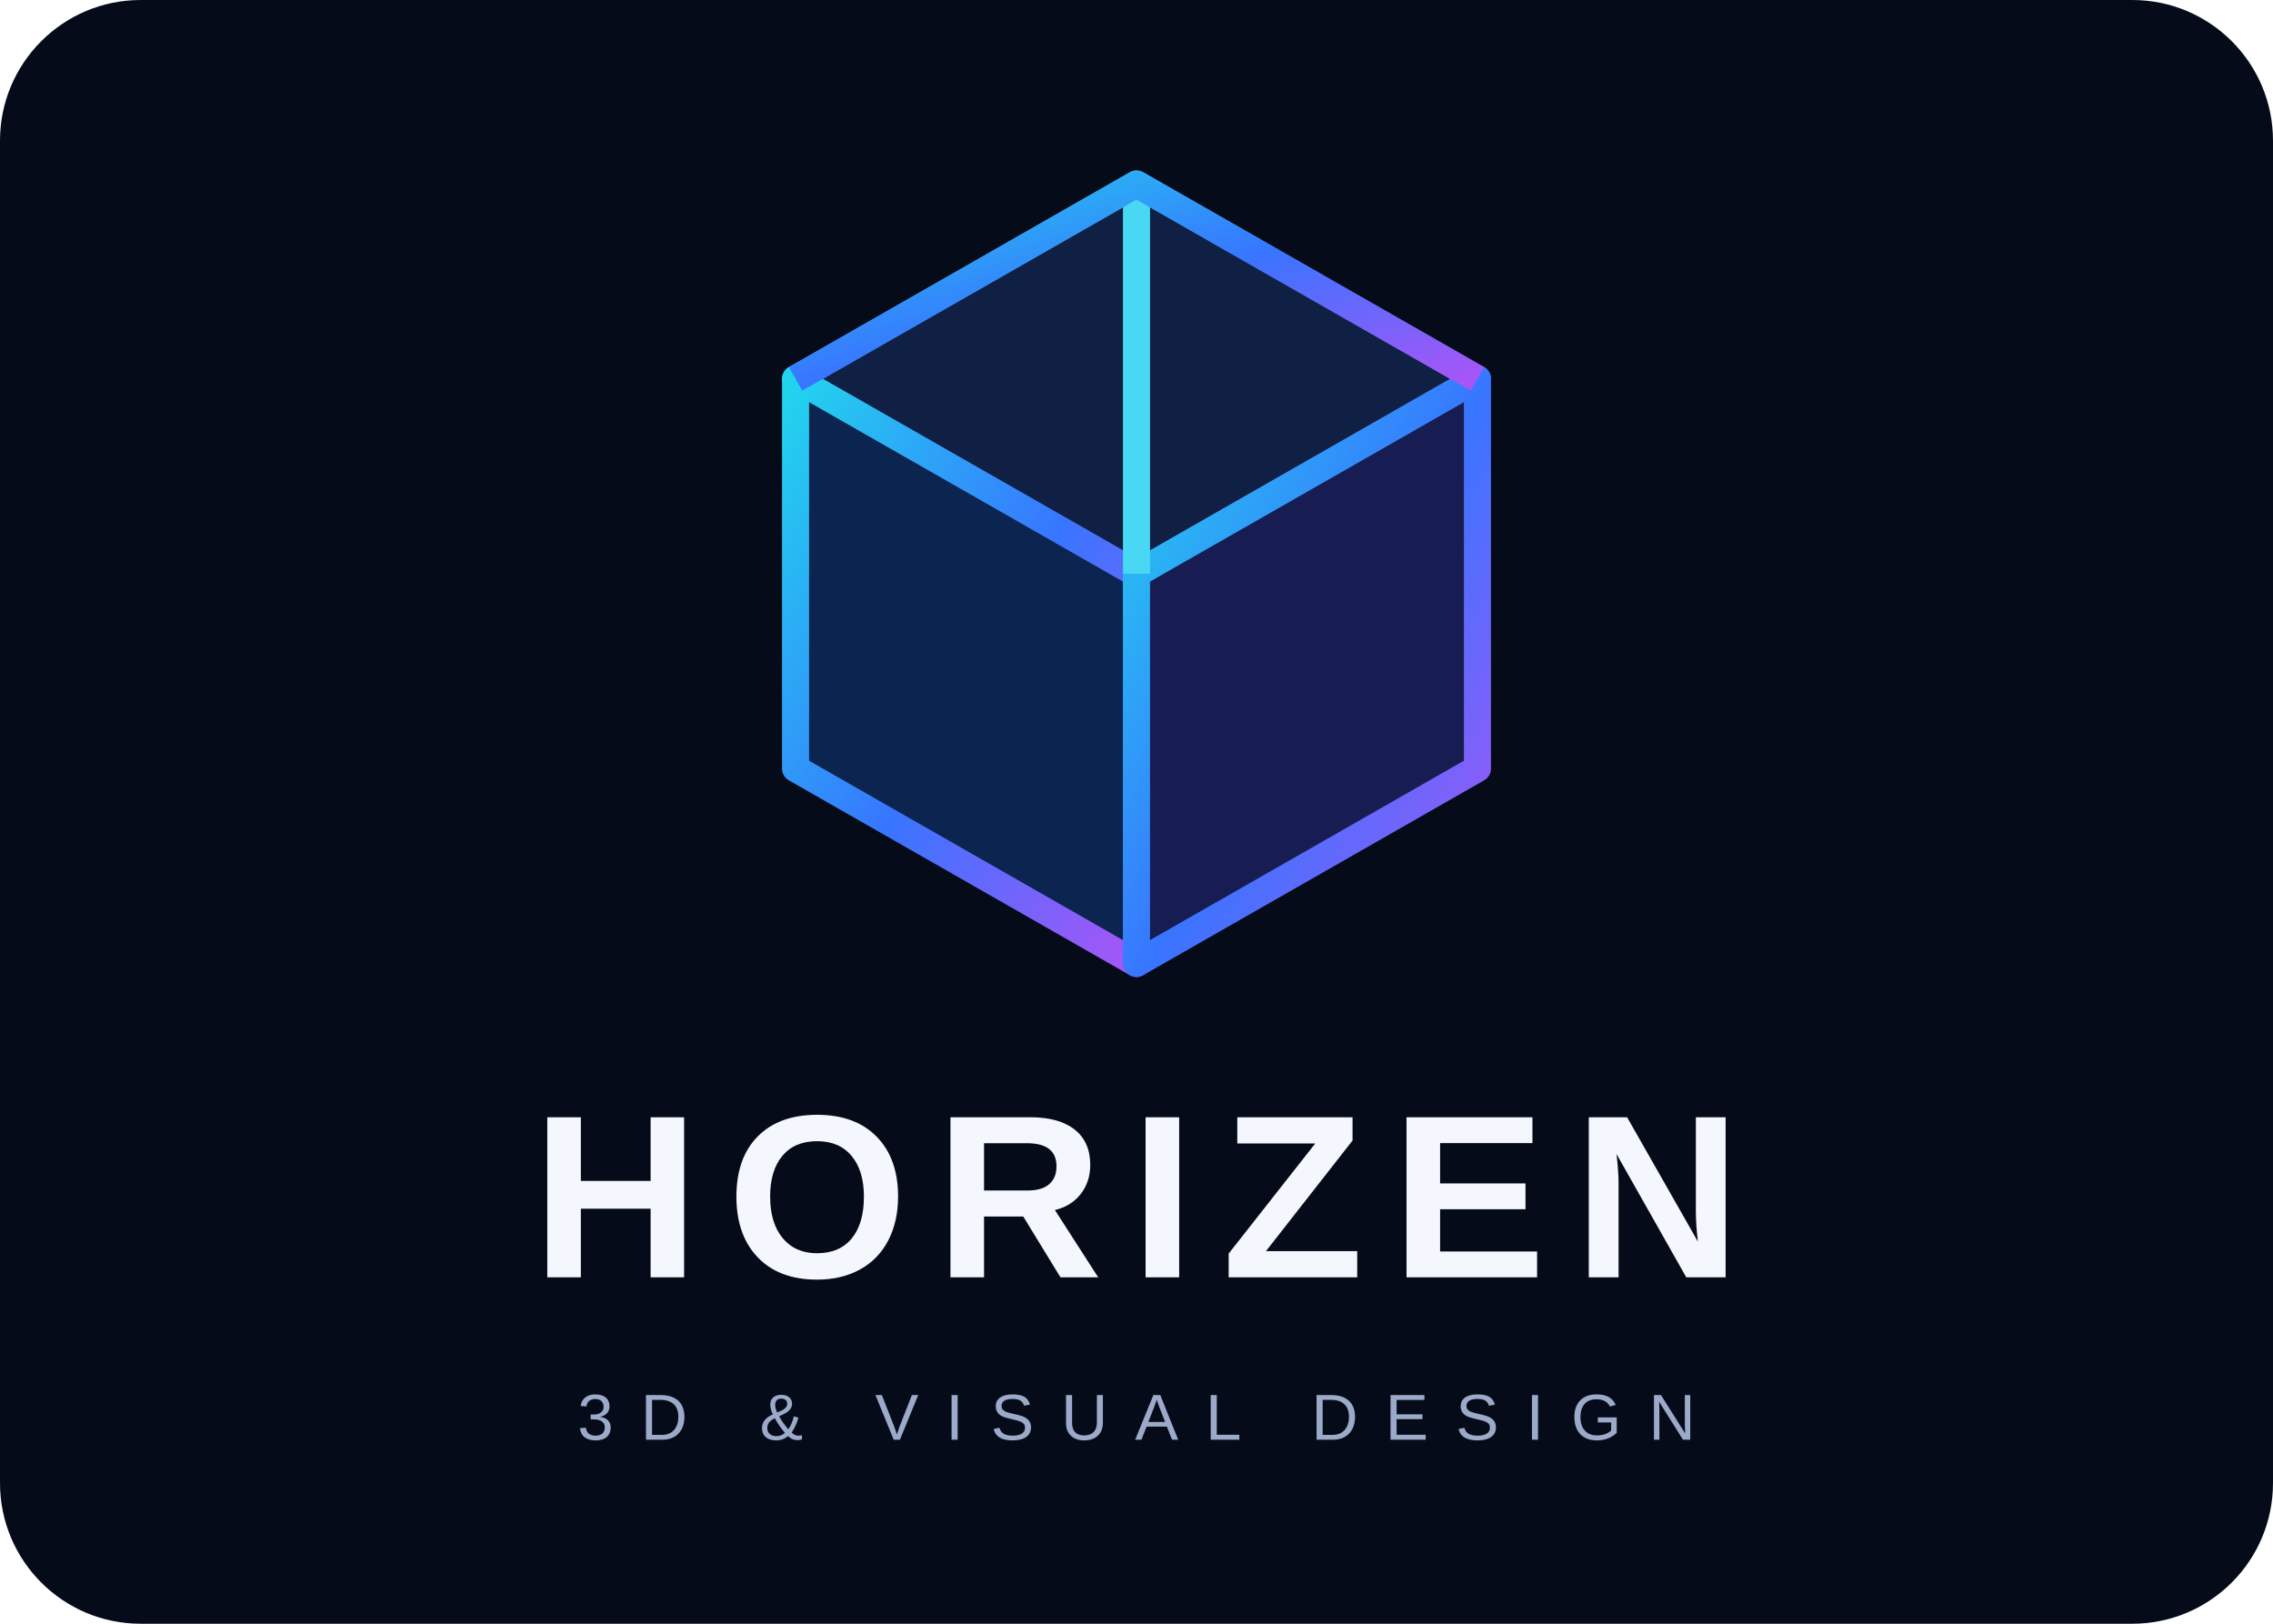
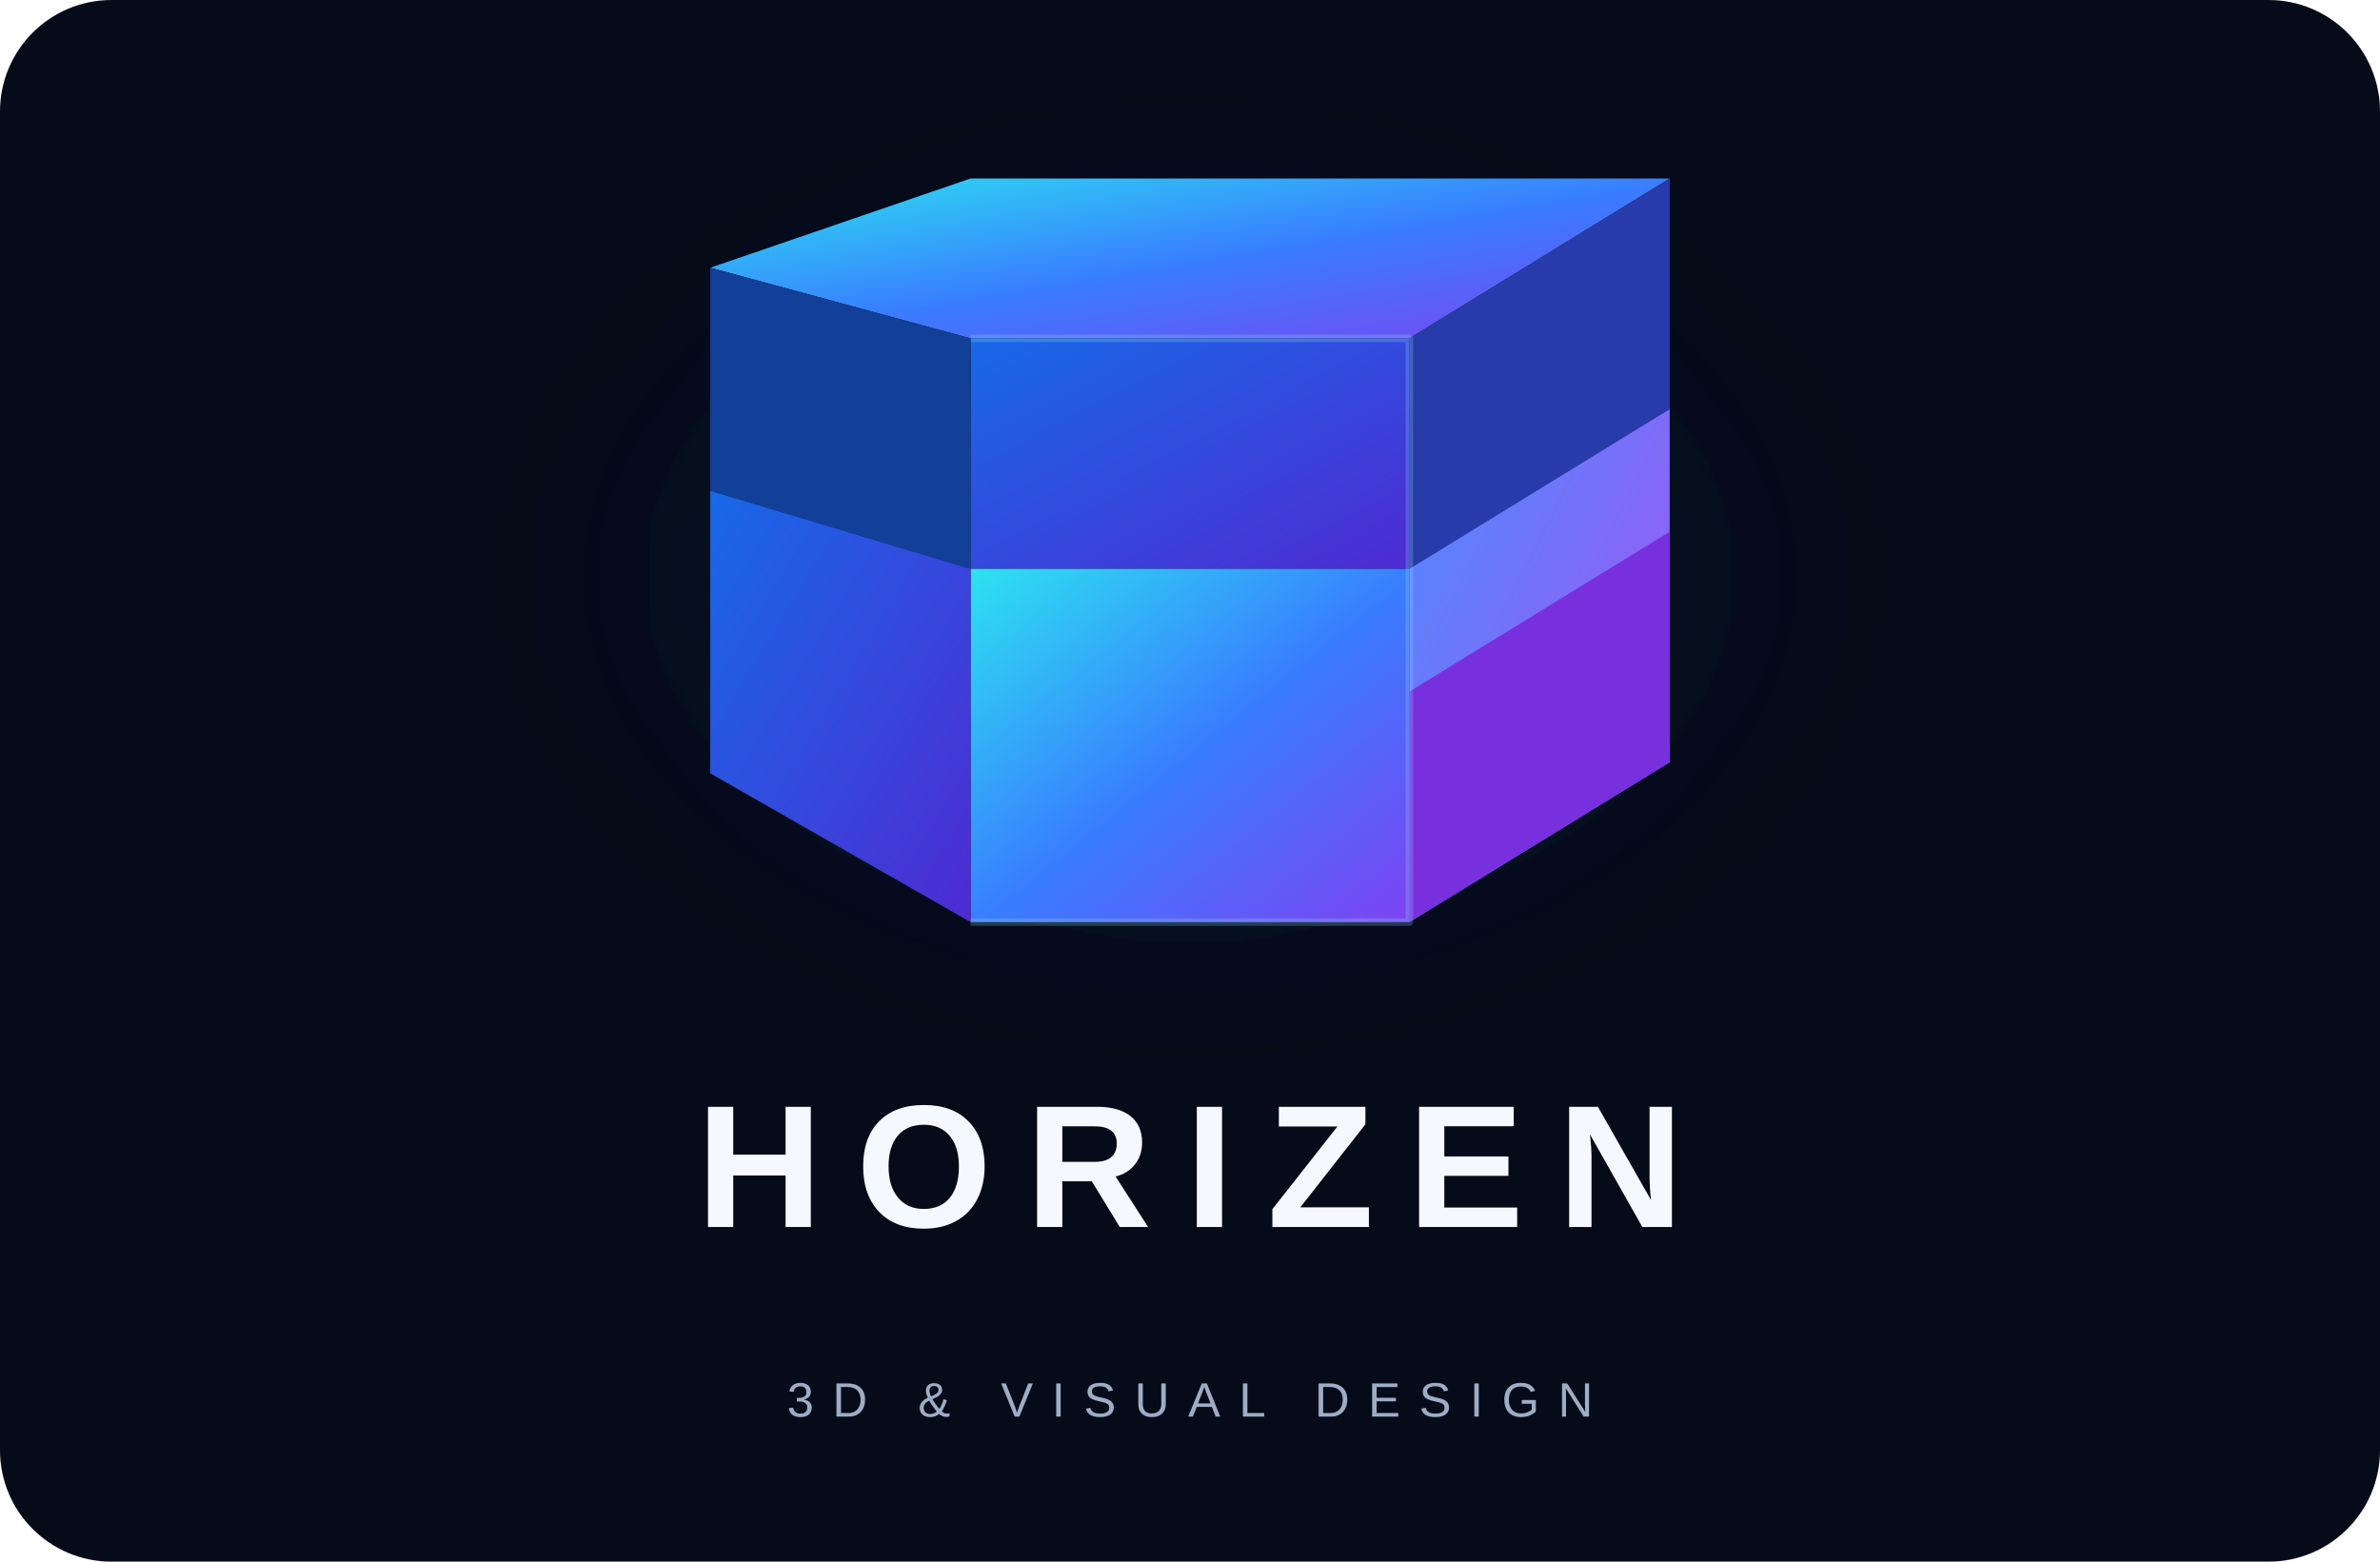
- <svg xmlns="http://www.w3.org/2000/svg" viewBox="0 0 420 300" role="img" aria-label="Horizen 3D Studio">
+ <svg xmlns="http://www.w3.org/2000/svg" viewBox="0 0 640 420" role="img" aria-labelledby="title desc">
  <defs>
-     <linearGradient id="g" x1="0" y1="0" x2="1" y2="1">
-       <stop stop-color="#22d3ee" />
-       <stop offset=".52" stop-color="#3875ff" />
-       <stop offset="1" stop-color="#a855f7" />
+     <linearGradient id="faceA" x1="0" y1="0" x2="1" y2="1">
+       <stop stop-color="#2de2f0" />
+       <stop offset=".52" stop-color="#397cff" />
+       <stop offset="1" stop-color="#7d43f2" />
    </linearGradient>
+     <linearGradient id="faceB" x1="0" y1="0" x2="1" y2="1">
+       <stop stop-color="#1769e8" />
+       <stop offset="1" stop-color="#4e2bd2" />
+     </linearGradient>
+     <linearGradient id="faceC" x1="0" y1="0" x2="1" y2="1">
+       <stop stop-color="#4b8cff" />
+       <stop offset="1" stop-color="#b04df0" />
+     </linearGradient>
+     <radialGradient id="glow">
+       <stop stop-color="#287bff" stop-opacity=".24" />
+       <stop offset="1" stop-color="#07101f" stop-opacity="0" />
+     </radialGradient>
+     <filter id="soft" x="-50%" y="-50%" width="200%" height="200%">
+       <feGaussianBlur stdDeviation="24" />
+     </filter>
  </defs>
-   <rect width="420" height="300" rx="26" fill="#050b18" />
-   <g transform="translate(145 34)" stroke="url(#g)" stroke-width="5" stroke-linejoin="round">
-     <path d="M65 0 128 36 65 72 2 36Z" fill="#102044" />
-     <path d="M2 36 65 72 65 144 2 108Z" fill="#0b2450" />
-     <path d="M128 36 65 72 65 144 128 108Z" fill="#171c52" />
-     <path d="M65 0 65 72" fill="none" stroke="#48d8f4" />
-     <path d="M2 36 65 0 128 36" fill="none" />
+   <rect width="640" height="420" rx="30" fill="#050b18" />
+   <ellipse cx="320" cy="155" rx="205" ry="135" fill="url(#glow)" filter="url(#soft)" />
+   <g transform="translate(191 48)" stroke-linejoin="round">
+     <path d="M0 24 70 0h188l-70 43H70Z" fill="url(#faceA)" />
+     <path d="M70 43h118v62H70Z" fill="url(#faceB)" />
+     <path d="M188 43 258 0v62l-70 43Z" fill="#273caa" />
+     <path d="M70 105h118v95H70Z" fill="url(#faceA)" />
+     <path d="M188 105 258 62v95l-70 43Z" fill="url(#faceC)" />
+     <path d="M0 24 70 43v62L0 84Z" fill="#123f98" />
+     <path d="M70 200 0 160V84l70 21Z" fill="url(#faceB)" />
+     <path d="M188 200 258 157v-62l-70 43Z" fill="#782fde" />
+     <path d="M70 43h118v157H70" fill="none" stroke="#9aeaff" stroke-opacity=".22" stroke-width="2" />
  </g>
-   <text x="210" y="236" text-anchor="middle" fill="#f5f7ff" font-family="Arial, sans-serif" font-size="43" font-weight="700" letter-spacing="5">HORIZEN</text>
-   <text x="210" y="266" text-anchor="middle" fill="#9baac9" font-family="Arial, sans-serif" font-size="12" letter-spacing="5">3D &amp; VISUAL DESIGN</text>
+   <text x="320" y="330" text-anchor="middle" fill="#f6f8ff" font-family="Arial, Helvetica, sans-serif" font-size="47" font-weight="700" letter-spacing="9">HORIZEN</text>
+   <path d="M175 352h88m114 0h88" stroke="url(#faceA)" stroke-width="2.5" stroke-linecap="round" />
+   <text x="320" y="381" text-anchor="middle" fill="#9eacc6" font-family="Arial, Helvetica, sans-serif" font-size="13" letter-spacing="5">3D &amp; VISUAL DESIGN</text>
</svg>
